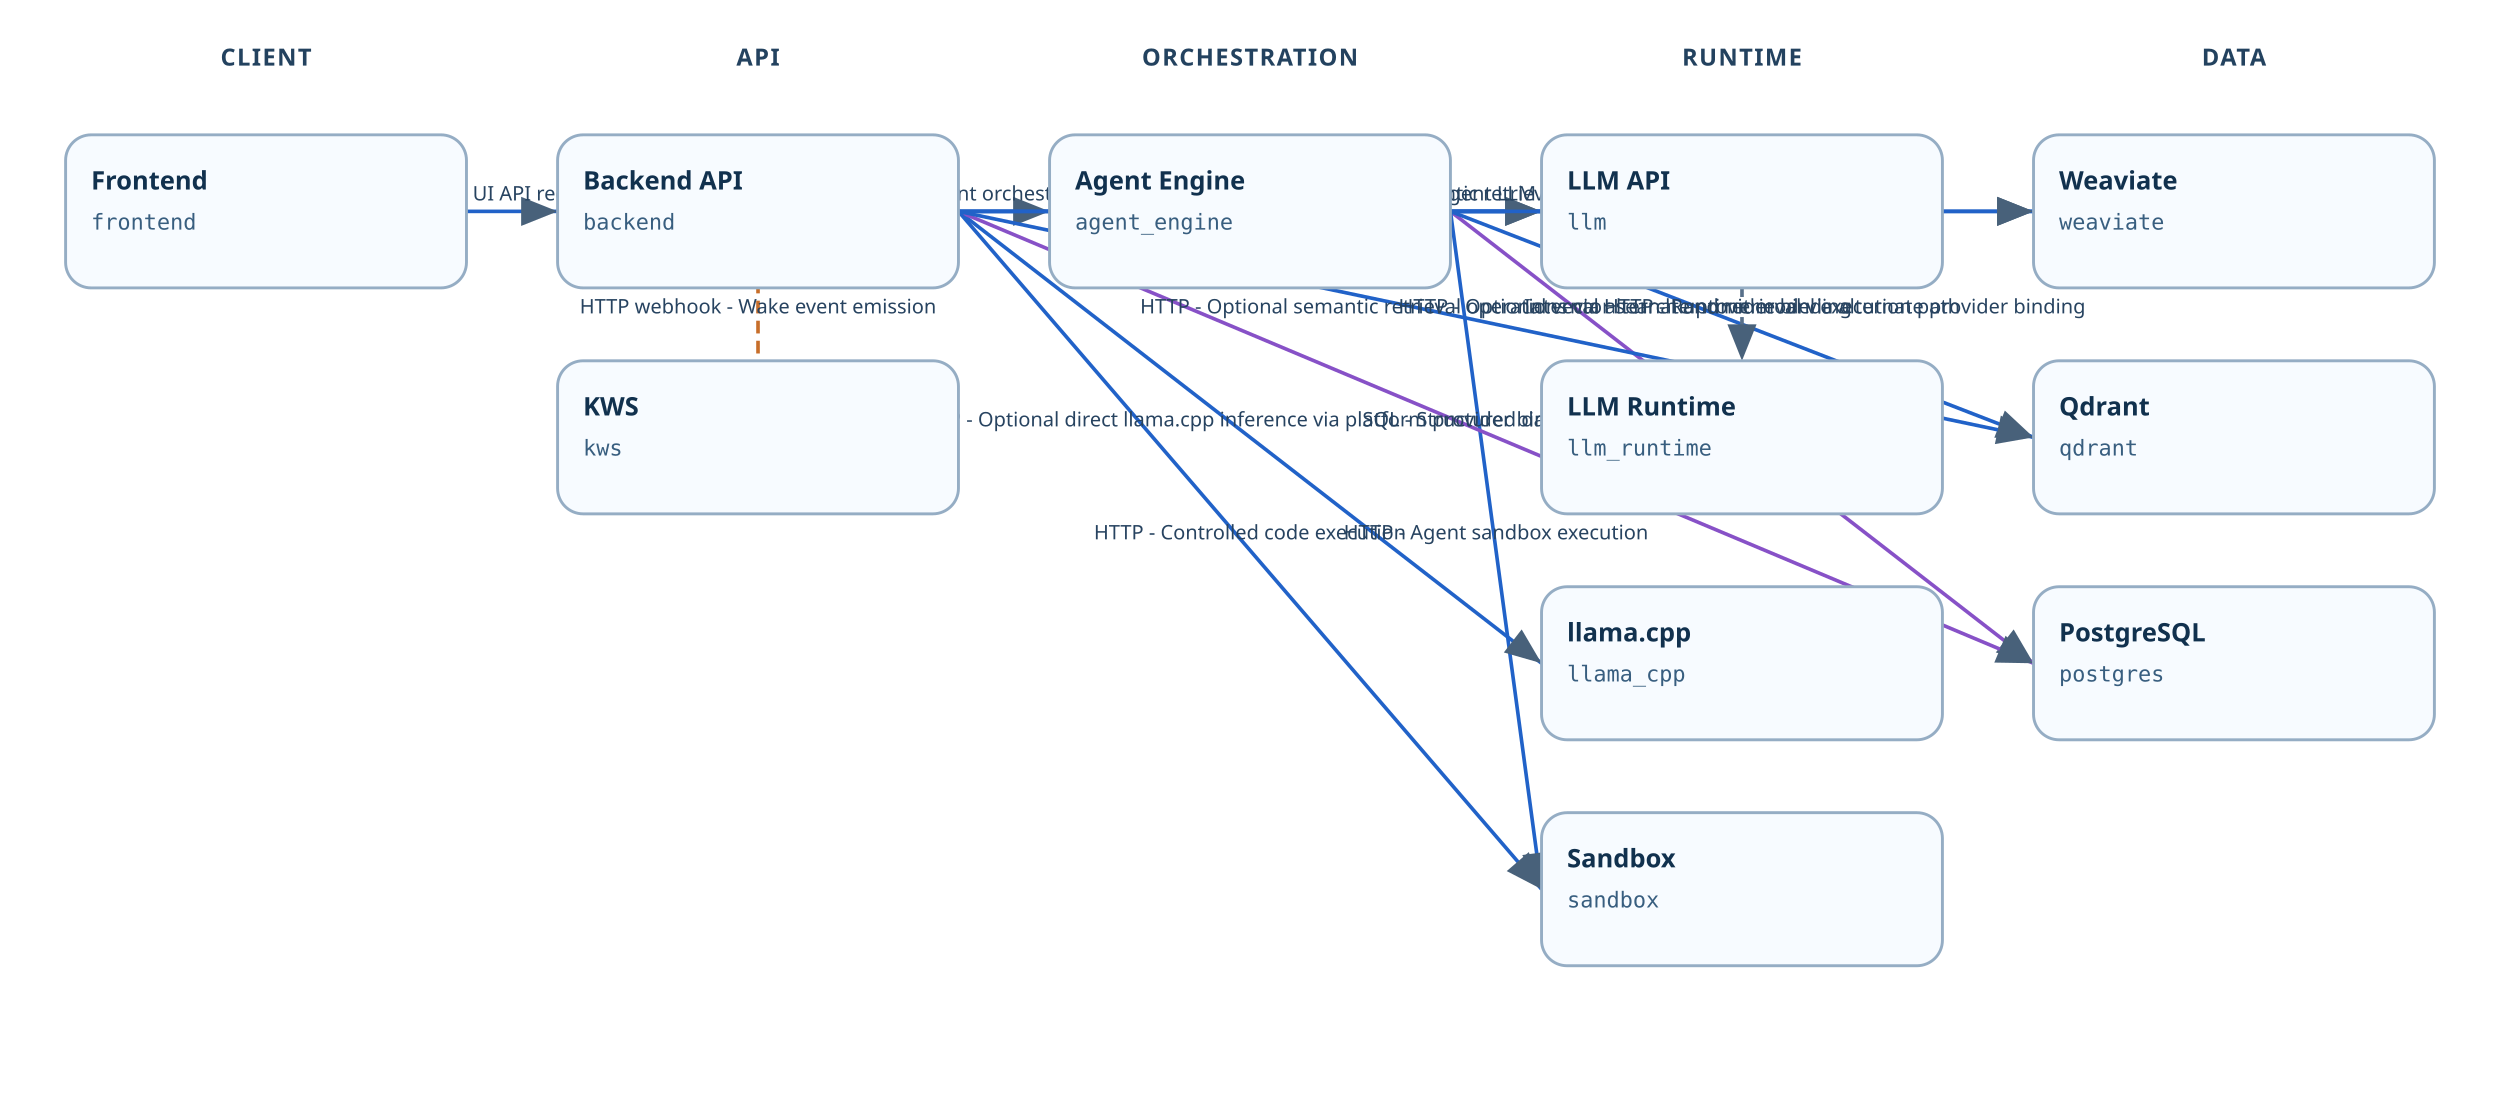
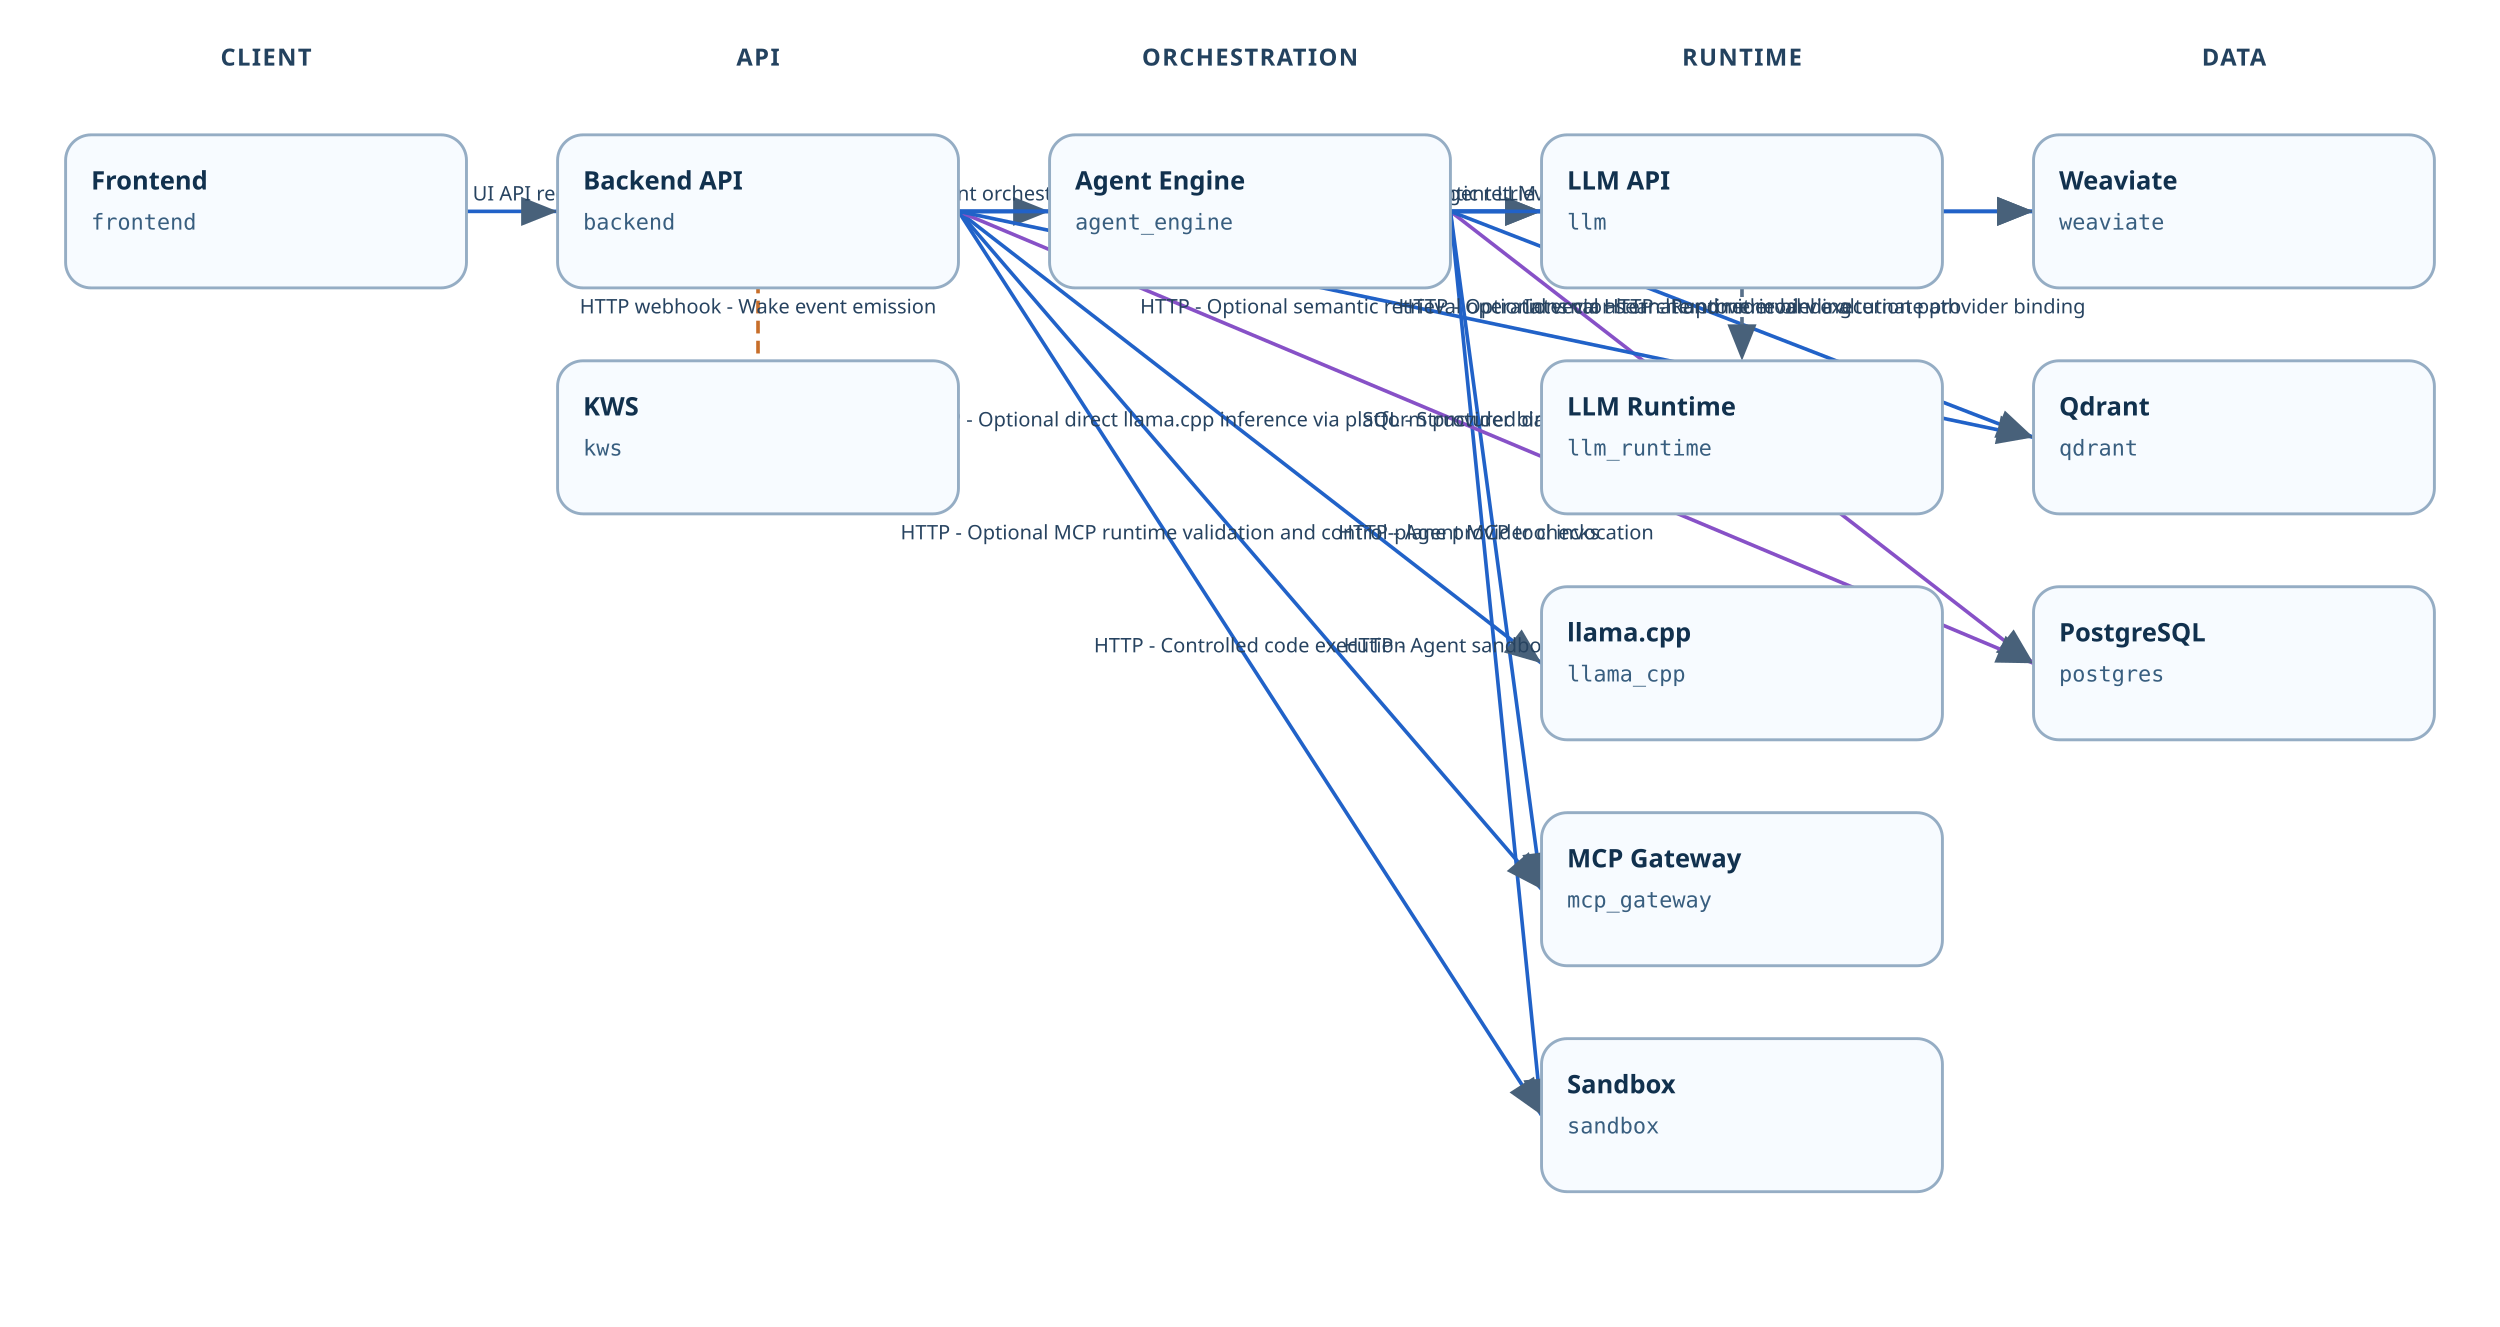
- <svg xmlns="http://www.w3.org/2000/svg" class="architecture-svg" width="1372" height="604" viewBox="0 0 1372 604" role="img" aria-labelledby="architecture-title architecture-desc">
+ <svg xmlns="http://www.w3.org/2000/svg" class="architecture-svg" width="1372" height="728" viewBox="0 0 1372 728" role="img" aria-labelledby="architecture-title architecture-desc">
  <defs>
    <marker id="architecture-arrow" markerWidth="12" markerHeight="8" refX="10" refY="4" orient="auto" markerUnits="strokeWidth">
      <path d="M0,0 L10,4 L0,8 z" fill="#48617a" />
    </marker>
  </defs>
  <style>
.group-label { font: 700 13px 'IBM Plex Sans', sans-serif; fill: #23425f; letter-spacing: 0.06em; text-anchor: middle; }
.architecture-node rect { fill: #f7fbff; stroke: #95adc4; stroke-width: 1.6; }
.architecture-node .node-title { font: 700 14px 'IBM Plex Sans', sans-serif; fill: #11314e; }
.architecture-node .node-subtitle { font: 500 12px 'IBM Plex Mono', monospace; fill: #385e7f; }
.architecture-edge { stroke-width: 2; stroke: #48617a; }
.architecture-edge-http { stroke: #2162c8; }
.architecture-edge-db { stroke: #8751c7; }
.architecture-edge-event { stroke: #c76e2a; stroke-dasharray: 7 4; }
.architecture-edge-internal { stroke: #58708a; stroke-dasharray: 5 3; }
.edge-label { font: 500 11px 'IBM Plex Sans', sans-serif; fill: #274360; text-anchor: middle; }
</style>
  <text class="group-label" x="146" y="36">CLIENT</text>
  <text class="group-label" x="416" y="36">API</text>
  <text class="group-label" x="686" y="36">ORCHESTRATION</text>
  <text class="group-label" x="956" y="36">RUNTIME</text>
  <text class="group-label" x="1226" y="36">DATA</text>
  <g id="architecture-edges">
    <line id="edge-agent_engine-llm" class="architecture-edge architecture-edge-http" x1="796" y1="116" x2="846" y2="116" marker-end="url(#architecture-arrow)" />
+     <line id="edge-agent_engine-mcp_gateway" class="architecture-edge architecture-edge-http" x1="796" y1="116" x2="846" y2="488" marker-end="url(#architecture-arrow)" />
    <line id="edge-agent_engine-postgres" class="architecture-edge architecture-edge-db" x1="796" y1="116" x2="1116" y2="364" marker-end="url(#architecture-arrow)" />
    <line id="edge-agent_engine-qdrant" class="architecture-edge architecture-edge-http" x1="796" y1="116" x2="1116" y2="240" marker-end="url(#architecture-arrow)" />
-     <line id="edge-agent_engine-sandbox" class="architecture-edge architecture-edge-http" x1="796" y1="116" x2="846" y2="488" marker-end="url(#architecture-arrow)" />
+     <line id="edge-agent_engine-sandbox" class="architecture-edge architecture-edge-http" x1="796" y1="116" x2="846" y2="612" marker-end="url(#architecture-arrow)" />
    <line id="edge-agent_engine-weaviate" class="architecture-edge architecture-edge-http" x1="796" y1="116" x2="1116" y2="116" marker-end="url(#architecture-arrow)" />
    <line id="edge-backend-agent_engine" class="architecture-edge architecture-edge-http" x1="526" y1="116" x2="576" y2="116" marker-end="url(#architecture-arrow)" />
    <line id="edge-backend-llama_cpp" class="architecture-edge architecture-edge-http" x1="526" y1="116" x2="846" y2="364" marker-end="url(#architecture-arrow)" />
    <line id="edge-backend-llm" class="architecture-edge architecture-edge-http" x1="526" y1="116" x2="846" y2="116" marker-end="url(#architecture-arrow)" />
+     <line id="edge-backend-mcp_gateway" class="architecture-edge architecture-edge-http" x1="526" y1="116" x2="846" y2="488" marker-end="url(#architecture-arrow)" />
    <line id="edge-backend-postgres" class="architecture-edge architecture-edge-db" x1="526" y1="116" x2="1116" y2="364" marker-end="url(#architecture-arrow)" />
    <line id="edge-backend-qdrant" class="architecture-edge architecture-edge-http" x1="526" y1="116" x2="1116" y2="240" marker-end="url(#architecture-arrow)" />
-     <line id="edge-backend-sandbox" class="architecture-edge architecture-edge-http" x1="526" y1="116" x2="846" y2="488" marker-end="url(#architecture-arrow)" />
+     <line id="edge-backend-sandbox" class="architecture-edge architecture-edge-http" x1="526" y1="116" x2="846" y2="612" marker-end="url(#architecture-arrow)" />
    <line id="edge-backend-weaviate" class="architecture-edge architecture-edge-http" x1="526" y1="116" x2="1116" y2="116" marker-end="url(#architecture-arrow)" />
    <line id="edge-frontend-backend" class="architecture-edge architecture-edge-http" x1="256" y1="116" x2="306" y2="116" marker-end="url(#architecture-arrow)" />
    <line id="edge-kws-backend" class="architecture-edge architecture-edge-event" x1="416" y1="282" x2="416" y2="74" marker-end="url(#architecture-arrow)" />
    <line id="edge-llm-llm_runtime" class="architecture-edge architecture-edge-internal" x1="956" y1="158" x2="956" y2="198" marker-end="url(#architecture-arrow)" />
  </g>
  <g id="architecture-edge-labels">
    <text class="edge-label" x="821" y="110">HTTP - Agent LLM requests</text>
+     <text class="edge-label" x="821" y="296">HTTP - Agent MCP tool invocation</text>
    <text class="edge-label" x="956" y="234">SQL - Agent structured persistence</text>
    <text class="edge-label" x="956" y="172">HTTP - Optional vector search and retrieval via alternate provider binding</text>
-     <text class="edge-label" x="821" y="296">HTTP - Agent sandbox execution</text>
+     <text class="edge-label" x="821" y="358">HTTP - Agent sandbox execution</text>
    <text class="edge-label" x="956" y="110">HTTP - Vector search and retrieval</text>
    <text class="edge-label" x="551" y="110">HTTP - Agent orchestration calls</text>
    <text class="edge-label" x="686" y="234">HTTP - Optional direct llama.cpp inference via platform provider binding</text>
    <text class="edge-label" x="686" y="110">HTTP - Model inference and discovery</text>
+     <text class="edge-label" x="686" y="296">HTTP - Optional MCP runtime validation and control-plane provider checks</text>
    <text class="edge-label" x="821" y="234">SQL - Structured data access</text>
    <text class="edge-label" x="821" y="172">HTTP - Optional semantic retrieval operations via alternate provider binding</text>
-     <text class="edge-label" x="686" y="296">HTTP - Controlled code execution</text>
+     <text class="edge-label" x="686" y="358">HTTP - Controlled code execution</text>
    <text class="edge-label" x="821" y="110">HTTP - Semantic retrieval operations</text>
    <text class="edge-label" x="281" y="110">HTTP - UI API requests</text>
    <text class="edge-label" x="416" y="172">HTTP webhook - Wake event emission</text>
    <text class="edge-label" x="956" y="172">Internal HTTP - Runtime model execution path</text>
  </g>
  <g id="architecture-nodes">
    <g id="node-frontend" class="architecture-node architecture-node-frontend architecture-group-client" data-container="frontend">
      <rect x="36" y="74" width="220" height="84" rx="14" ry="14" />
      <text class="node-title" x="50" y="104">Frontend</text>
      <text class="node-subtitle" x="50" y="126">frontend</text>
    </g>
    <g id="node-backend" class="architecture-node architecture-node-backend architecture-group-api" data-container="backend">
      <rect x="306" y="74" width="220" height="84" rx="14" ry="14" />
      <text class="node-title" x="320" y="104">Backend API</text>
      <text class="node-subtitle" x="320" y="126">backend</text>
    </g>
    <g id="node-kws" class="architecture-node architecture-node-kws architecture-group-api" data-container="kws">
      <rect x="306" y="198" width="220" height="84" rx="14" ry="14" />
      <text class="node-title" x="320" y="228">KWS</text>
      <text class="node-subtitle" x="320" y="250">kws</text>
    </g>
    <g id="node-agent_engine" class="architecture-node architecture-node-agent_engine architecture-group-orchestration" data-container="agent_engine">
      <rect x="576" y="74" width="220" height="84" rx="14" ry="14" />
      <text class="node-title" x="590" y="104">Agent Engine</text>
      <text class="node-subtitle" x="590" y="126">agent_engine</text>
    </g>
    <g id="node-llm" class="architecture-node architecture-node-llm architecture-group-runtime" data-container="llm">
      <rect x="846" y="74" width="220" height="84" rx="14" ry="14" />
      <text class="node-title" x="860" y="104">LLM API</text>
      <text class="node-subtitle" x="860" y="126">llm</text>
    </g>
    <g id="node-llm_runtime" class="architecture-node architecture-node-llm_runtime architecture-group-runtime" data-container="llm_runtime">
      <rect x="846" y="198" width="220" height="84" rx="14" ry="14" />
      <text class="node-title" x="860" y="228">LLM Runtime</text>
      <text class="node-subtitle" x="860" y="250">llm_runtime</text>
    </g>
    <g id="node-llama_cpp" class="architecture-node architecture-node-llama_cpp architecture-group-runtime" data-container="llama_cpp">
      <rect x="846" y="322" width="220" height="84" rx="14" ry="14" />
      <text class="node-title" x="860" y="352">llama.cpp</text>
      <text class="node-subtitle" x="860" y="374">llama_cpp</text>
    </g>
+     <g id="node-mcp_gateway" class="architecture-node architecture-node-mcp_gateway architecture-group-runtime" data-container="mcp_gateway">
+       <rect x="846" y="446" width="220" height="84" rx="14" ry="14" />
+       <text class="node-title" x="860" y="476">MCP Gateway</text>
+       <text class="node-subtitle" x="860" y="498">mcp_gateway</text>
+     </g>
    <g id="node-sandbox" class="architecture-node architecture-node-sandbox architecture-group-runtime" data-container="sandbox">
-       <rect x="846" y="446" width="220" height="84" rx="14" ry="14" />
-       <text class="node-title" x="860" y="476">Sandbox</text>
-       <text class="node-subtitle" x="860" y="498">sandbox</text>
+       <rect x="846" y="570" width="220" height="84" rx="14" ry="14" />
+       <text class="node-title" x="860" y="600">Sandbox</text>
+       <text class="node-subtitle" x="860" y="622">sandbox</text>
    </g>
    <g id="node-weaviate" class="architecture-node architecture-node-weaviate architecture-group-data" data-container="weaviate">
      <rect x="1116" y="74" width="220" height="84" rx="14" ry="14" />
      <text class="node-title" x="1130" y="104">Weaviate</text>
      <text class="node-subtitle" x="1130" y="126">weaviate</text>
    </g>
    <g id="node-qdrant" class="architecture-node architecture-node-qdrant architecture-group-data" data-container="qdrant">
      <rect x="1116" y="198" width="220" height="84" rx="14" ry="14" />
      <text class="node-title" x="1130" y="228">Qdrant</text>
      <text class="node-subtitle" x="1130" y="250">qdrant</text>
    </g>
    <g id="node-postgres" class="architecture-node architecture-node-postgres architecture-group-data" data-container="postgres">
      <rect x="1116" y="322" width="220" height="84" rx="14" ry="14" />
      <text class="node-title" x="1130" y="352">PostgreSQL</text>
      <text class="node-subtitle" x="1130" y="374">postgres</text>
    </g>
  </g>
</svg>
